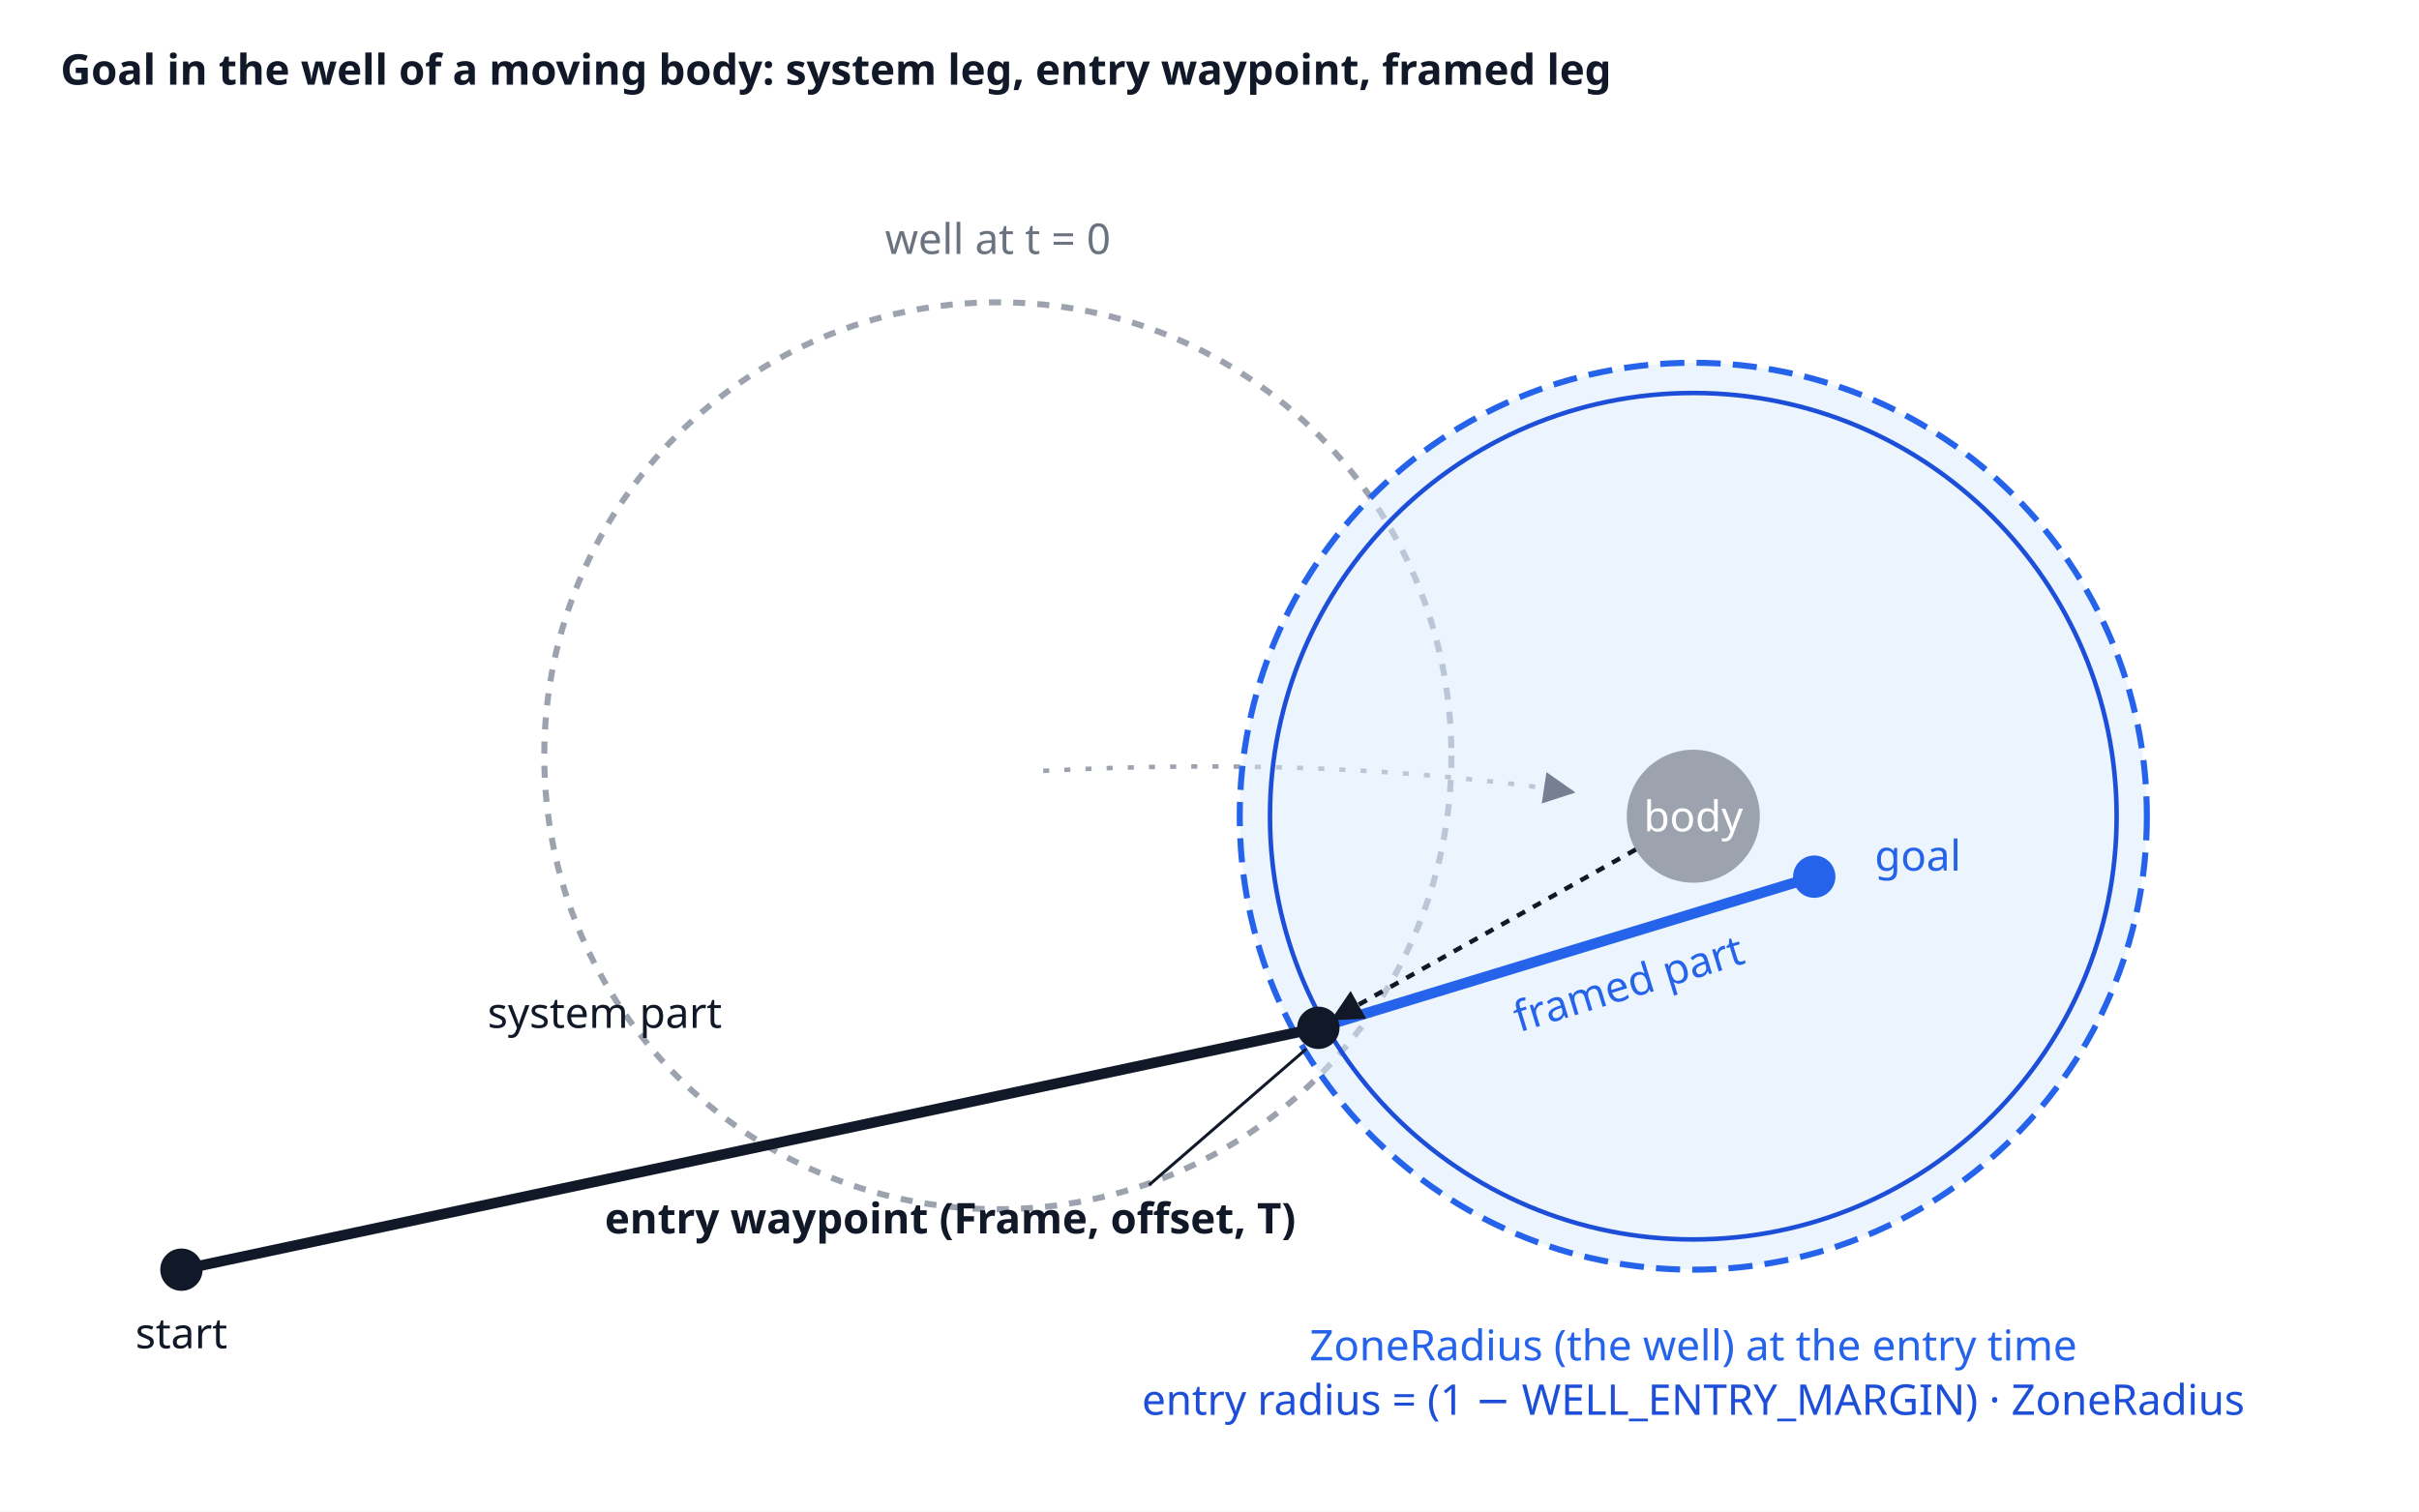
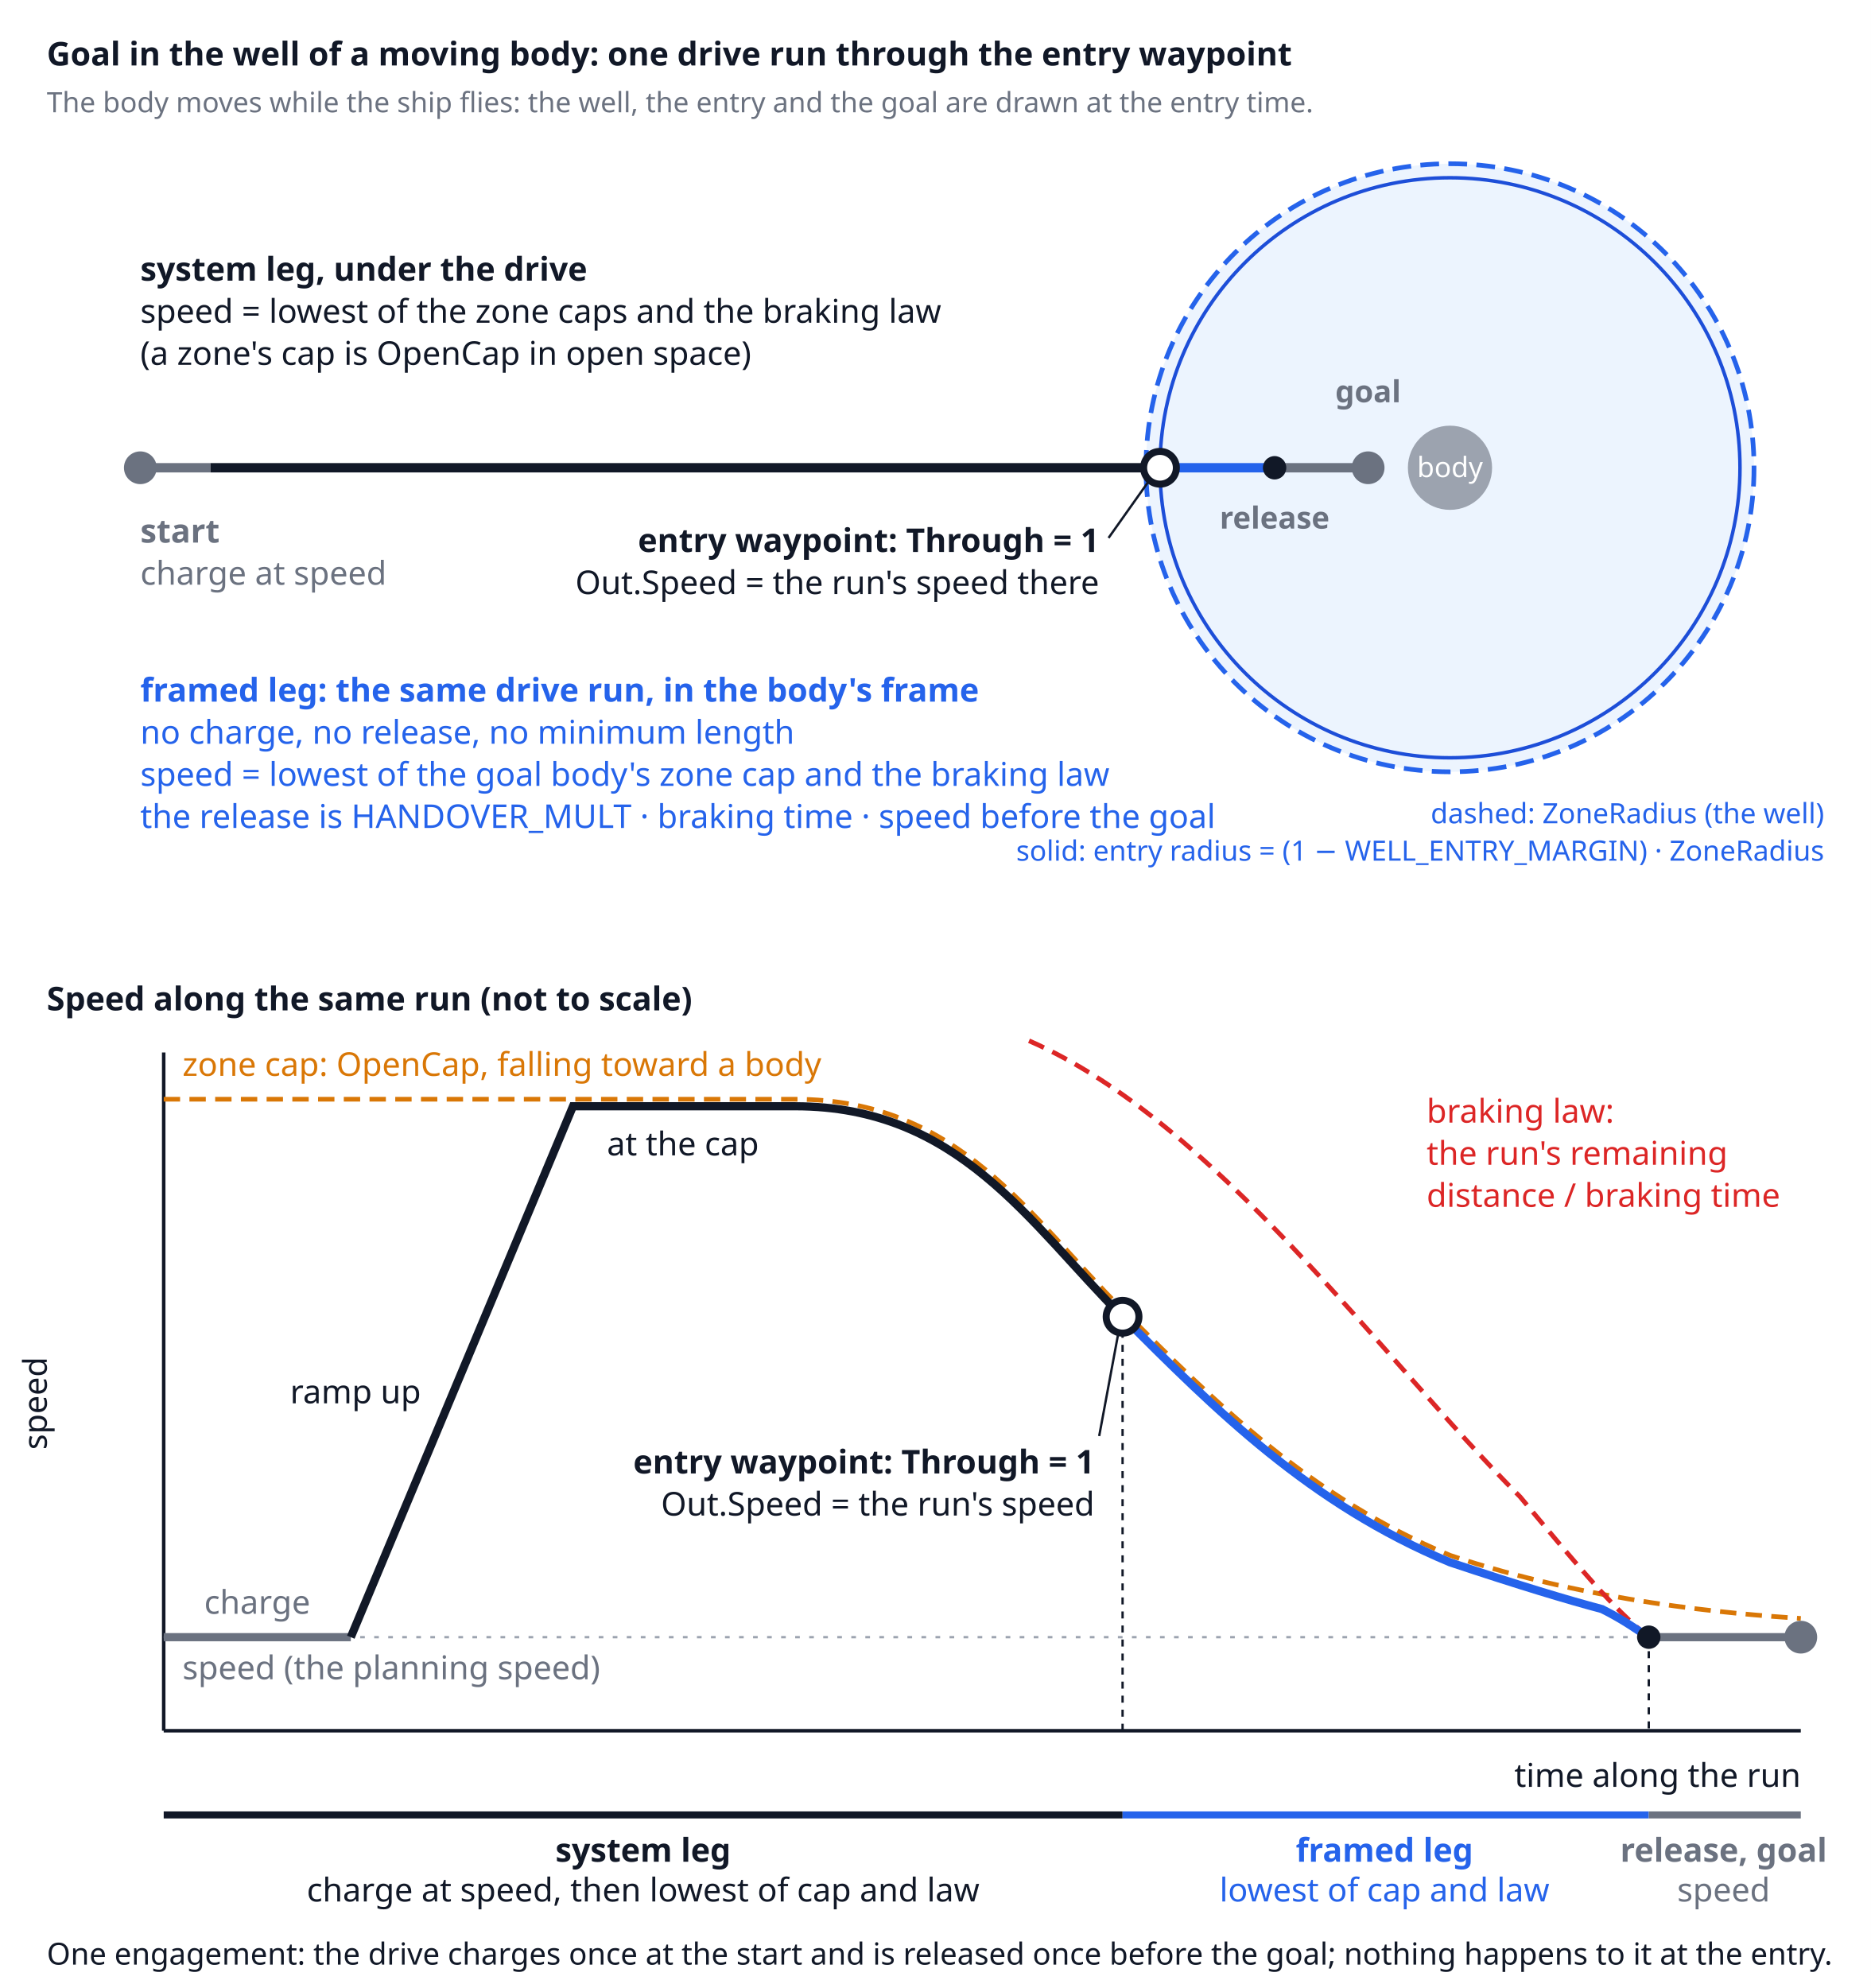
- <svg xmlns="http://www.w3.org/2000/svg" viewBox="0 0 800 500" font-family="sans-serif" font-size="14">
-   <defs>
-     <marker id="a" viewBox="0 0 10 10" refX="9" refY="5" markerWidth="7" markerHeight="7" orient="auto-start-reverse">
-       <path d="M0,0 L10,5 L0,10 z" fill="#111827" />
-     </marker>
-   </defs>
-   <rect width="800" height="500" fill="#ffffff" />
-   <text x="20" y="28" fill="#111827" font-weight="bold">Goal in the well of a moving body: system leg, entry waypoint, framed leg</text>
-   <circle cx="330" cy="250" r="150" fill="none" stroke="#9ca3af" stroke-width="2" stroke-dasharray="4 4" />
-   <text x="330" y="84" fill="#6b7280" text-anchor="middle">well at t = 0</text>
-   <path d="M345,255 Q440,250 520,262" fill="none" stroke="#9ca3af" stroke-width="1.5" stroke-dasharray="2 5" marker-end="url(#a)" />
-   <circle cx="560" cy="270" r="150" fill="#dbeafe" fill-opacity="0.5" stroke="#2563eb" stroke-width="2" stroke-dasharray="8 4" />
-   <circle cx="560" cy="270" r="140" fill="none" stroke="#1d4ed8" stroke-width="1.5" />
-   <circle cx="560" cy="270" r="22" fill="#9ca3af" />
-   <text x="560" y="275" fill="#ffffff" text-anchor="middle">body</text>
-   <text x="560" y="450" fill="#2563eb" text-anchor="middle">ZoneRadius (the well) at the entry time</text>
-   <text x="560" y="468" fill="#1d4ed8" text-anchor="middle">entry radius = (1 − WELL_ENTRY_MARGIN) · ZoneRadius</text>
-   <line x1="60" y1="420" x2="436" y2="340" stroke="#111827" stroke-width="3.5" />
-   <line x1="436" y1="340" x2="600" y2="290" stroke="#2563eb" stroke-width="3.5" />
-   <circle cx="60" cy="420" r="7" fill="#111827" />
-   <text x="60" y="446" fill="#111827" text-anchor="middle">start</text>
-   <circle cx="436" cy="340" r="7" fill="#111827" />
-   <line x1="432" y1="347" x2="380" y2="392" stroke="#111827" stroke-width="1" />
-   <text x="200" y="408" fill="#111827" font-weight="bold">entry waypoint (Frame, offset, T)</text>
-   <text x="200" y="340" fill="#111827" text-anchor="middle">system part</text>
-   <text x="540" y="330" fill="#2563eb" text-anchor="middle" transform="rotate(-17 540 330)">framed part</text>
-   <circle cx="600" cy="290" r="7" fill="#2563eb" />
-   <text x="620" y="288" fill="#2563eb">goal</text>
-   <line x1="541" y1="281" x2="441" y2="337" stroke="#111827" stroke-width="1.5" stroke-dasharray="3 3" marker-end="url(#a)" />
+ <svg xmlns="http://www.w3.org/2000/svg" viewBox="0 0 800 850" font-family="sans-serif" font-size="14">
+   <rect width="800" height="850" fill="#ffffff" />
+   <text x="20" y="28" fill="#111827" font-weight="bold">Goal in the well of a moving body: one drive run through the entry waypoint</text>
+   <text x="20" y="48" fill="#6b7280" font-size="12">The body moves while the ship flies: the well, the entry and the goal are drawn at the entry time.</text>
+   <circle cx="620" cy="200" r="130" fill="#dbeafe" fill-opacity="0.5" stroke="#2563eb" stroke-width="2" stroke-dasharray="8 4" />
+   <circle cx="620" cy="200" r="124" fill="none" stroke="#1d4ed8" stroke-width="1.5" />
+   <circle cx="620" cy="200" r="18" fill="#9ca3af" />
+   <text x="620" y="204" fill="#ffffff" text-anchor="middle" font-size="12">body</text>
+   <text x="780" y="352" fill="#2563eb" text-anchor="end" font-size="12">dashed: ZoneRadius (the well)</text>
+   <text x="780" y="368" fill="#2563eb" text-anchor="end" font-size="12">solid: entry radius = (1 − WELL_ENTRY_MARGIN) · ZoneRadius</text>
+   <line x1="60" y1="200" x2="90" y2="200" stroke="#6b7280" stroke-width="4" />
+   <line x1="90" y1="200" x2="496" y2="200" stroke="#111827" stroke-width="4" />
+   <line x1="496" y1="200" x2="545" y2="200" stroke="#2563eb" stroke-width="4" />
+   <line x1="545" y1="200" x2="585" y2="200" stroke="#6b7280" stroke-width="4" />
+   <circle cx="60" cy="200" r="7" fill="#6b7280" />
+   <circle cx="496" cy="200" r="7" fill="#ffffff" stroke="#111827" stroke-width="3" />
+   <circle cx="545" cy="200" r="5" fill="#111827" />
+   <circle cx="585" cy="200" r="7" fill="#6b7280" />
+   <text x="60" y="120" fill="#111827" font-weight="bold">system leg, under the drive</text>
+   <text x="60" y="138" fill="#111827">speed = lowest of the zone caps and the braking law</text>
+   <text x="60" y="156" fill="#111827">(a zone's cap is OpenCap in open space)</text>
+   <text x="60" y="232" fill="#6b7280" font-weight="bold">start</text>
+   <text x="60" y="250" fill="#6b7280">charge at speed</text>
+   <text x="470" y="236" fill="#111827" text-anchor="end" font-weight="bold">entry waypoint: Through = 1</text>
+   <text x="470" y="254" fill="#111827" text-anchor="end">Out.Speed = the run's speed there</text>
+   <line x1="474" y1="230" x2="491" y2="206" stroke="#111827" stroke-width="1" />
+   <text x="545" y="226" fill="#6b7280" text-anchor="middle" font-size="13" font-weight="bold">release</text>
+   <text x="585" y="172" fill="#6b7280" text-anchor="middle" font-size="13" font-weight="bold">goal</text>
+   <text x="60" y="300" fill="#2563eb" font-weight="bold">framed leg: the same drive run, in the body's frame</text>
+   <text x="60" y="318" fill="#2563eb">no charge, no release, no minimum length</text>
+   <text x="60" y="336" fill="#2563eb">speed = lowest of the goal body's zone cap and the braking law</text>
+   <text x="60" y="354" fill="#2563eb">the release is HANDOVER_MULT · braking time · speed before the goal</text>
+   <g transform="translate(0 40)">
+     <text x="20" y="392" fill="#111827" font-weight="bold">Speed along the same run (not to scale)</text>
+     <line x1="70" y1="700" x2="770" y2="700" stroke="#111827" stroke-width="1.5" />
+     <line x1="70" y1="700" x2="70" y2="410" stroke="#111827" stroke-width="1.5" />
+     <text x="770" y="724" fill="#111827" text-anchor="end">time along the run</text>
+     <text x="20" y="560" fill="#111827" transform="rotate(-90 20 560)" text-anchor="middle">speed</text>
+     <line x1="70" y1="660" x2="770" y2="660" stroke="#9ca3af" stroke-width="1" stroke-dasharray="2 4" />
+     <text x="78" y="678" fill="#6b7280">speed (the planning speed)</text>
+     <path d="M 70 430 L 340 430 C 410 430 440 480 480 520 C 520 560 560 600 620 625 C 680 645 740 650 770 652" fill="none" stroke="#d97706" stroke-width="2" stroke-dasharray="7 4" />
+     <text x="78" y="420" fill="#d97706">zone cap: OpenCap, falling toward a body</text>
+     <path d="M 440 405 C 520 440 590 540 650 600 C 675 630 690 648 705 660" fill="none" stroke="#dc2626" stroke-width="2" stroke-dasharray="7 4" />
+     <text x="610" y="440" fill="#dc2626">braking law:</text>
+     <text x="610" y="458" fill="#dc2626">the run's remaining</text>
+     <text x="610" y="476" fill="#dc2626">distance / braking time</text>
+     <path d="M 70 660 L 150 660" fill="none" stroke="#6b7280" stroke-width="3.5" />
+     <path d="M 150 660 L 245 433 L 340 433 C 410 433 440 483 480 523" fill="none" stroke="#111827" stroke-width="3.5" />
+     <path d="M 480 523 C 520 563 560 603 620 628 C 650 638 670 644 685 648 C 695 653 700 657 705 660" fill="none" stroke="#2563eb" stroke-width="3.5" />
+     <path d="M 705 660 L 770 660" fill="none" stroke="#6b7280" stroke-width="3.5" />
+     <text x="110" y="650" fill="#6b7280" text-anchor="middle">charge</text>
+     <text x="180" y="560" fill="#111827" text-anchor="end">ramp up</text>
+     <text x="292" y="454" fill="#111827" text-anchor="middle">at the cap</text>
+     <line x1="480" y1="523" x2="480" y2="700" stroke="#111827" stroke-width="1" stroke-dasharray="3 3" />
+     <circle cx="480" cy="523" r="7" fill="#ffffff" stroke="#111827" stroke-width="3" />
+     <text x="468" y="590" fill="#111827" text-anchor="end" font-weight="bold">entry waypoint: Through = 1</text>
+     <text x="468" y="608" fill="#111827" text-anchor="end">Out.Speed = the run's speed</text>
+     <line x1="470" y1="574" x2="478" y2="531" stroke="#111827" stroke-width="1" />
+     <circle cx="705" cy="660" r="5" fill="#111827" />
+     <line x1="705" y1="660" x2="705" y2="700" stroke="#111827" stroke-width="1" stroke-dasharray="3 3" />
+     <circle cx="770" cy="660" r="7" fill="#6b7280" />
+     <line x1="70" y1="736" x2="480" y2="736" stroke="#111827" stroke-width="3" />
+     <line x1="480" y1="736" x2="705" y2="736" stroke="#2563eb" stroke-width="3" />
+     <line x1="705" y1="736" x2="770" y2="736" stroke="#6b7280" stroke-width="3" />
+     <text x="275" y="756" fill="#111827" text-anchor="middle" font-weight="bold">system leg</text>
+     <text x="275" y="773" fill="#111827" text-anchor="middle">charge at speed, then lowest of cap and law</text>
+     <text x="592" y="756" fill="#2563eb" text-anchor="middle" font-weight="bold">framed leg</text>
+     <text x="592" y="773" fill="#2563eb" text-anchor="middle">lowest of cap and law</text>
+     <text x="737" y="756" fill="#6b7280" text-anchor="middle" font-weight="bold">release, goal</text>
+     <text x="737" y="773" fill="#6b7280" text-anchor="middle">speed</text>
+   </g>
+   <text x="20" y="840" fill="#111827" font-size="13">One engagement: the drive charges once at the start and is released once before the goal; nothing happens to it at the entry.</text>
</svg>
